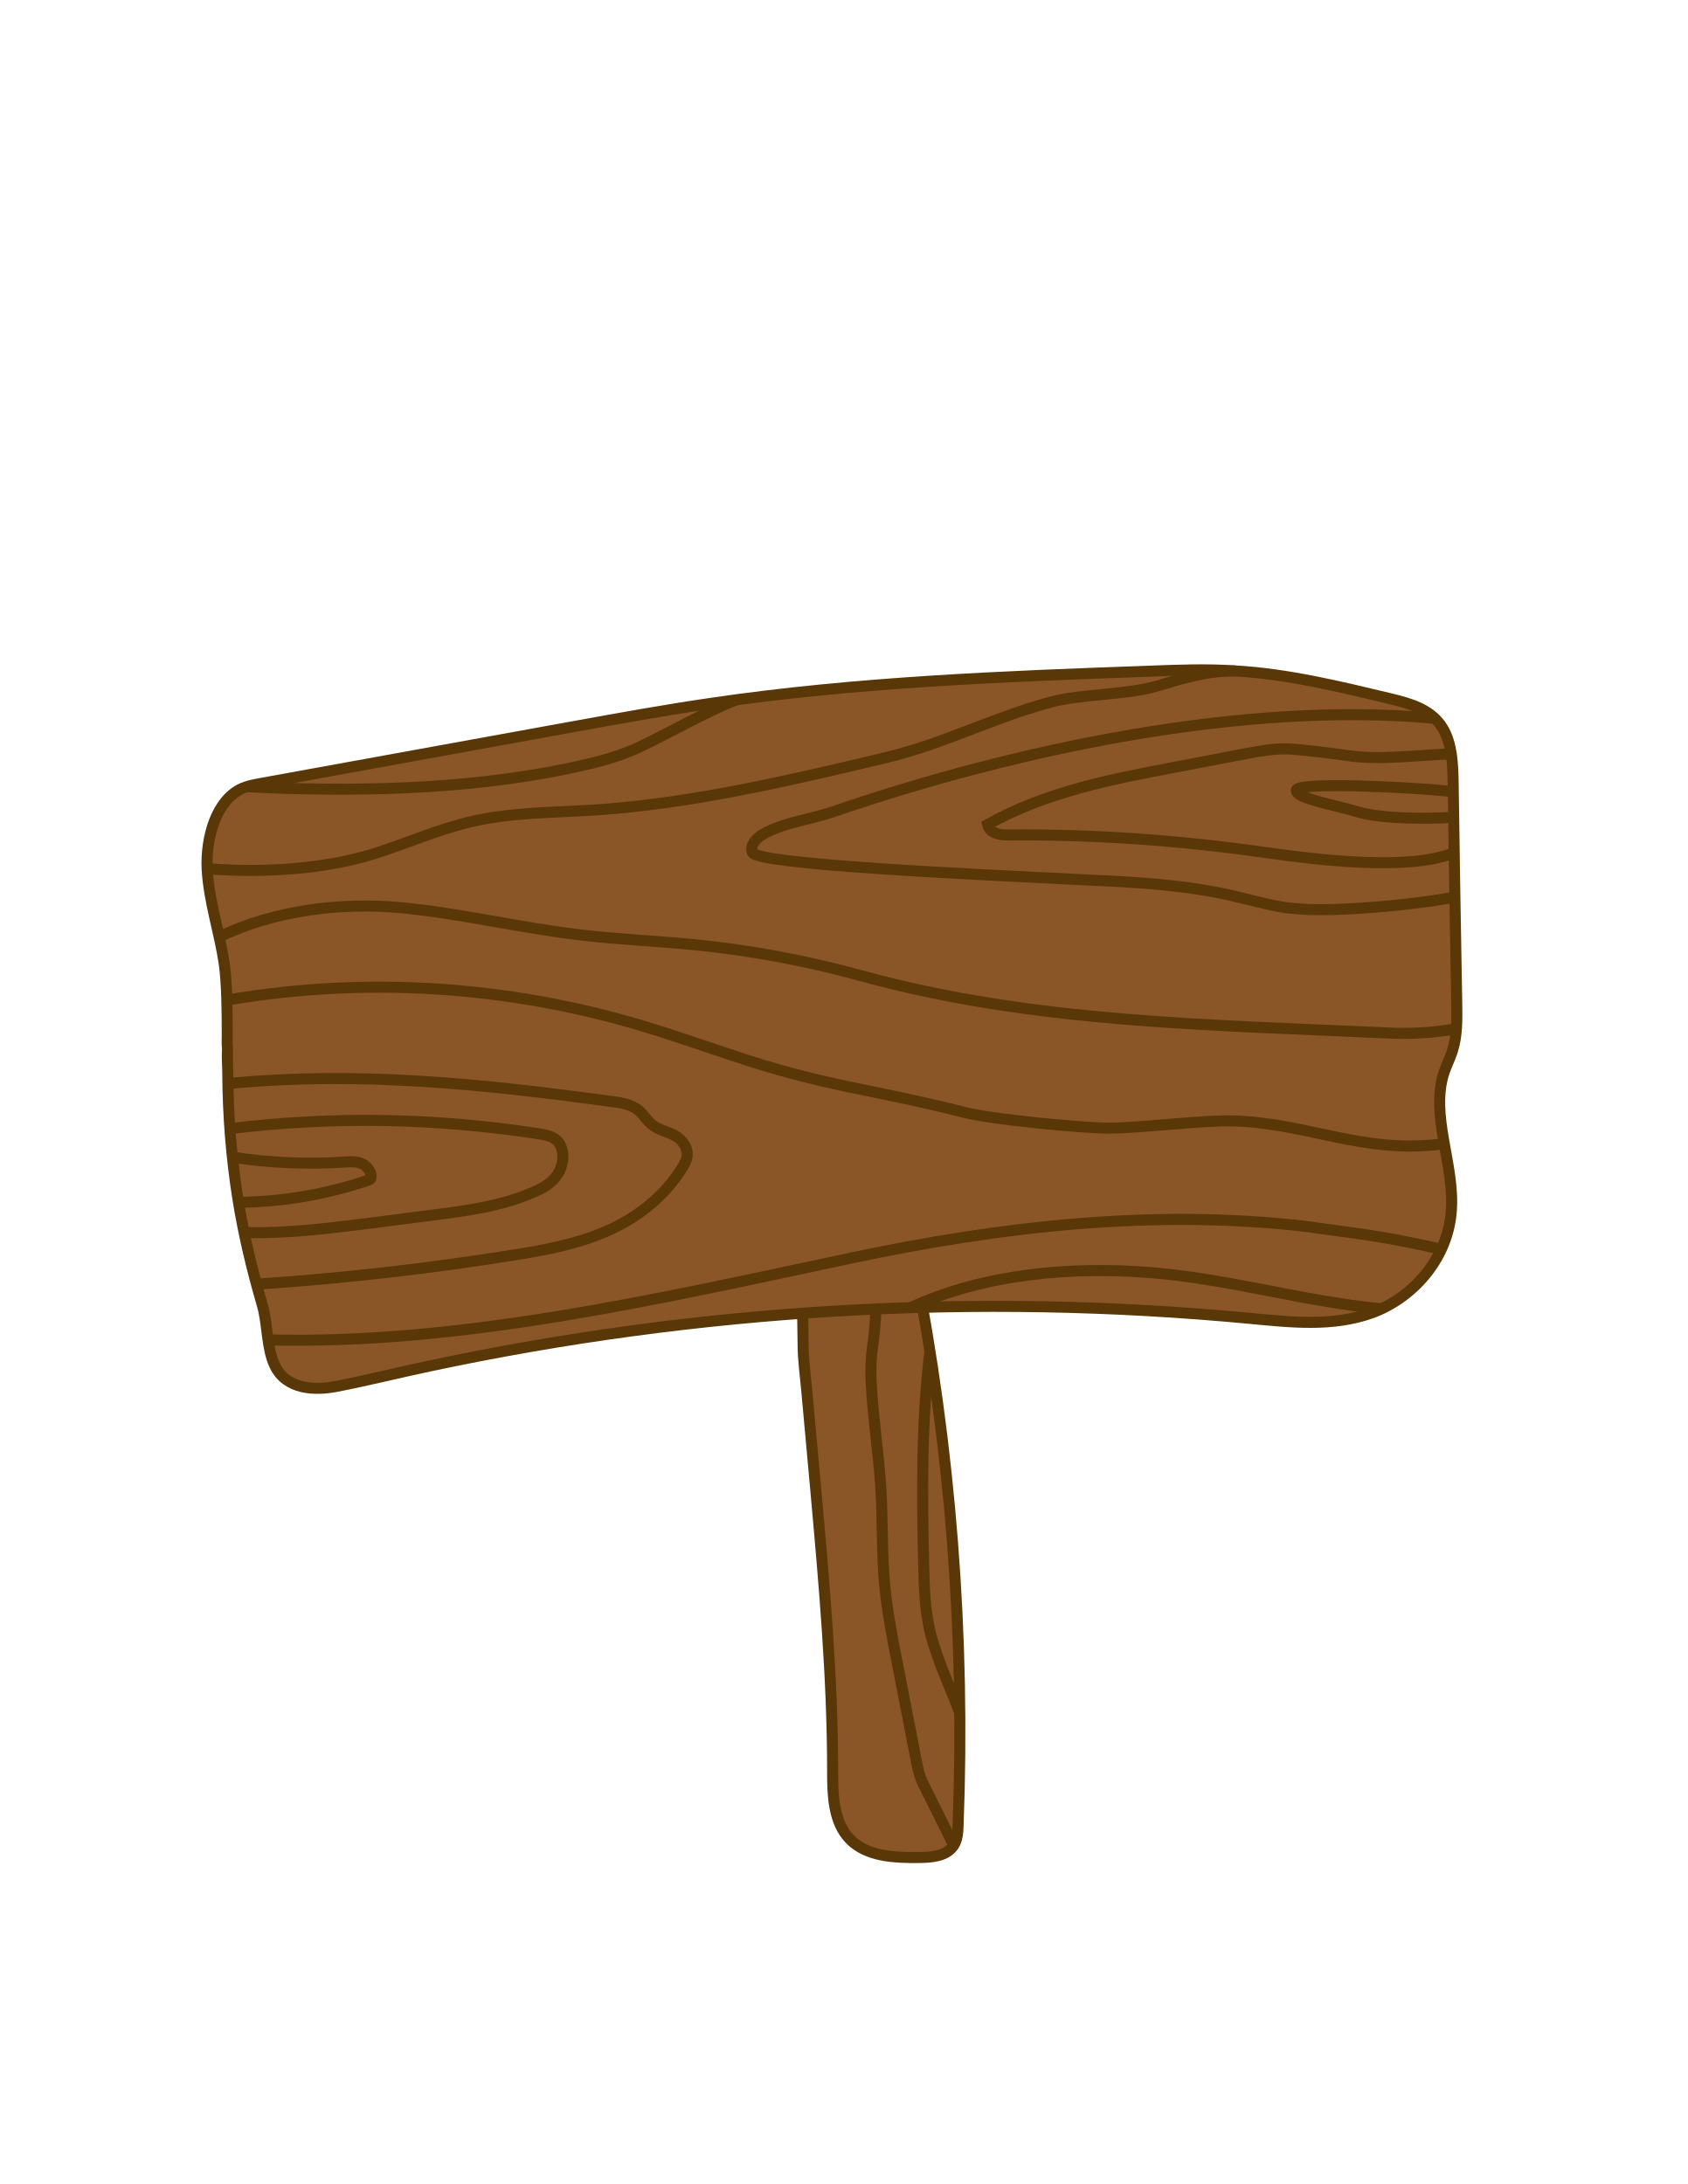
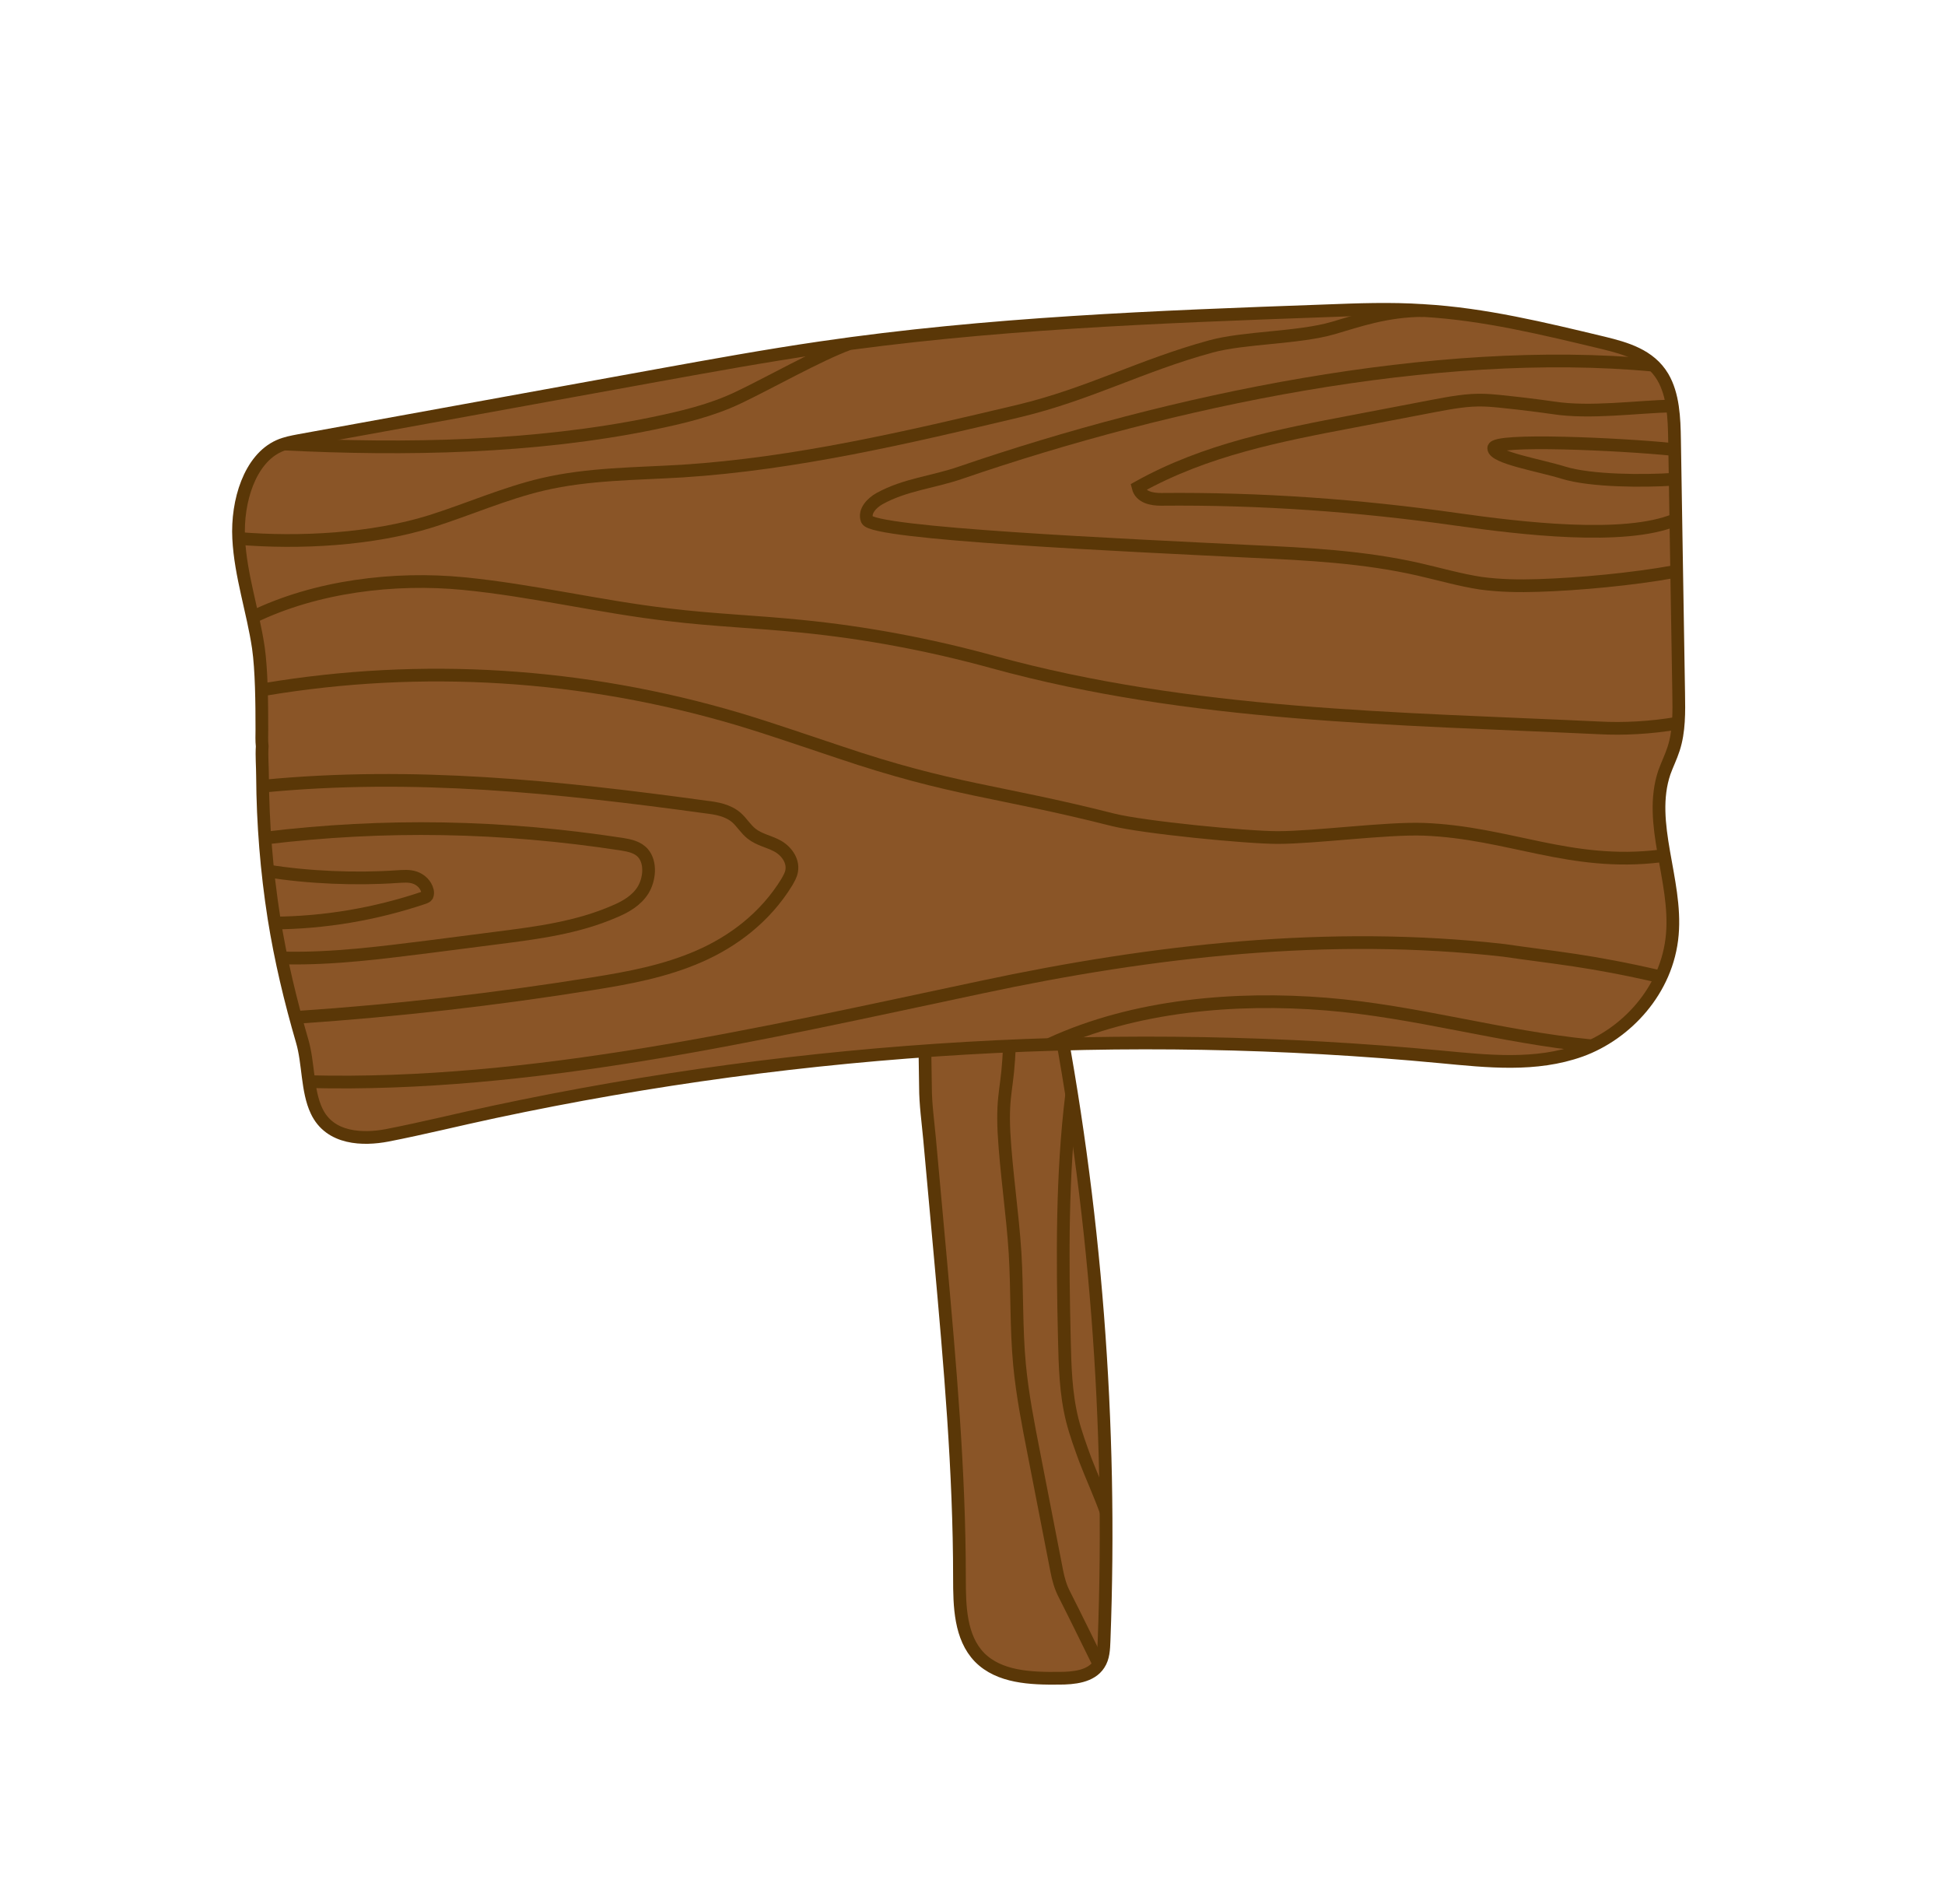
- <svg xmlns="http://www.w3.org/2000/svg" version="1.1" x="0px" y="0px" viewBox="0 0 612 792" style="enable-background:new 0 0 612 792;" xml:space="preserve">
+ <svg xmlns="http://www.w3.org/2000/svg" version="1.1" x="0px" y="0px" viewBox="0 0 612 599" style="enable-background:new 0 0 612 599;" xml:space="preserve">
  <style type="text/css">
	.st0{fill:#8A5527;stroke:#5A3707;stroke-width:4;stroke-miterlimit:10;}
	.st1{fill:none;stroke:#5A3707;stroke-width:4;stroke-miterlimit:10;}
</style>
  <g id="Layer_1">
</g>
  <g id="Layer_2">
-     <path class="st0" d="M295.9,541.4c3,33.5,6,67.1,6,100.7c0,8.8,0.2,18.6,6.3,24.9c6.2,6.3,16.1,6.7,25,6.6c4.6,0,10.1-0.5,12.6-4.4   c1.4-2.1,1.5-4.8,1.6-7.4c2.6-68.3-2.7-136.9-15.9-203.9c-13.5,0-27-0.1-40.4-0.1c-0.5,0,0.1,26.5,0.1,29.7c0,5.5,0.8,11,1.3,16.5   c0.5,5.9,1.1,11.7,1.6,17.6C294.7,528.3,295.3,534.8,295.9,541.4z" />
-     <path class="st0" d="M82.4,375.1c0-8.3-0.1-18.7-1.1-25.7c-1.7-11.5-5.6-22.7-6.2-34.4c-0.5-11.7,3.5-25,12.7-29.1   c2-0.9,4.2-1.3,6.3-1.7c37.6-6.8,75.2-13.7,112.8-20.5c17.1-3.1,34.1-6.2,51.3-8.7c52.6-7.7,105.6-9.7,158.6-11.6   c10.3-0.4,20.7-0.8,31.1-0.1c19.1,1.1,37.9,5.7,56.7,10.2c6.9,1.7,14.5,3.8,18.6,10.7c3.3,5.6,3.6,12.9,3.7,19.8   c0.4,26.6,0.8,53.2,1.3,79.7c0.1,5.9,0.2,12-1.6,17.5c-0.8,2.5-2,4.9-2.9,7.4c-5.4,16,4,33.8,2.5,51c-1.5,17.7-14.7,31.4-28.8,36.5   c-14.2,5.1-29.3,3.4-44.1,2c-99.3-9.4-199.6-3.6-297.7,17.3c-11.3,2.4-22.5,5.2-33.8,7.4c-7.4,1.4-18,1.3-22.2-7.7   c-3-6.3-2.5-15.1-4.5-21.9c-3.7-12.7-6.8-25.6-8.9-38.8c-2.3-14.7-3.5-29.6-3.6-44.6c0-3-0.3-6.3-0.1-9.4   C82.3,378.6,82.4,376.9,82.4,375.1" />
-     <path class="st1" d="M84.1,419.6c12.9,2.1,27.9,2.7,40.9,1.8c1.8-0.1,3.7-0.3,5.5,0.3c1.8,0.6,3.5,2.1,4,4.2c0.1,0.5,0.1,1-0.1,1.5   c-0.2,0.3-0.6,0.5-0.9,0.6c-15.4,5.2-31.4,7.9-47.4,8" />
-     <path class="st1" d="M89.7,447c15.3,0.3,30.5-1.7,45.7-3.6c7-0.9,14-1.8,21-2.7c12.5-1.6,25.2-3.2,37.1-8.4   c3.3-1.4,6.7-3.3,8.8-6.6c2.1-3.4,2.6-8.6,0.1-11.6c-1.7-2-4.3-2.5-6.7-2.9c-37.9-5.8-74.5-6.5-112.5-1.9" />
-     <path class="st1" d="M94.4,465.6c30.8-2.1,61.5-5.6,92-10.5c11.3-1.8,22.7-3.9,33.5-8.6c10.8-4.7,20.9-12.3,27.7-23.4   c0.6-1.1,1.3-2.2,1.5-3.5c0.6-3.4-1.9-6.5-4.6-7.9s-5.6-1.9-8-3.8c-1.8-1.4-3.1-3.6-4.8-5.1c-2.7-2.3-6.2-2.9-9.6-3.3   c-46.7-6.4-92-11.1-138.9-6.6" />
-     <path class="st1" d="M330.4,474.1c26.6-12.3,58.5-14.9,86.9-12.6c28.4,2.3,54.8,10.3,83.2,13.1" />
-     <path class="st1" d="M97,485.9c70.4,1.8,142.3-15,211.7-29.7c54.3-11.5,109.6-17.8,164.5-11.5c16.4,2.4,26.7,3.1,49.2,8.3" />
-     <path class="st1" d="M79.4,339.8c20.1-9.8,44.8-12.7,66.4-10.6s42.9,7.3,64.5,9.8c13.8,1.7,27.8,2.2,41.6,3.6   c20.4,2,40.6,5.8,60.6,11.3c62.1,17.1,127.1,17.7,190.7,20.7c7.6,0.4,16,0,24.8-1.5" />
-     <path class="st1" d="M75.1,315c19.1,1.6,41.9,0.4,60.5-5.4c11.7-3.7,23.2-8.8,35.1-11.6c14.5-3.4,29.3-3.3,44.1-4.2   c35.6-2.3,70.8-10.6,105.8-18.9c22.1-5.3,38.4-14.3,60.4-20.3c10.6-2.9,27.5-2.6,38.5-5.8c7.6-2.2,16.7-5.5,28.4-5.5" />
-     <path class="st1" d="M89.5,285.3c37.9,1.9,78.6,1.2,116-6.5c9.1-1.9,18.2-4,26.8-8.1c9.3-4.4,25.2-13.4,34.7-16.9" />
-     <path class="st1" d="M526.4,296.4c-9,0.6-25.8,0.6-34.5-2.1c-7.4-2.3-21.9-4.7-21.9-7.7c0-3.1,39.7-1.3,56.4,0.4" />
-     <path class="st1" d="M526.4,273.4c-11.7,0.3-26.1,2.4-37.7,0.6c-4-0.6-17.5-2.3-21.6-2.4c-5.3-0.2-10.6,0.8-15.9,1.8   c-8.4,1.6-16.7,3.2-25.1,4.8c-23.2,4.4-46.7,8.9-68,20.8c0.8,3.2,4.4,3.8,7.2,3.8c31.1-0.3,62.2,1.9,93.1,6.3   c19.8,2.8,52.8,6.8,68.8,0.1" />
-     <path class="st1" d="M520.2,260.5c-68.7-6.4-151.7,11.1-217.9,33.8c-8.6,3-17.5,3.7-25.6,8.2c-2.3,1.3-4.9,3.9-3.9,6.6   c1.3,4.4,80.8,8,121.3,10c17.5,0.8,35,1.7,52.2,5.6c6.6,1.5,13.1,3.4,19.7,4.4c6,0.8,12,0.9,18,0.7c12.9-0.4,29.8-2,42.5-4.3" />
-     <path class="st1" d="M83.3,362.5c49.5-8.3,100.3-5.1,148.9,9.3c10.7,3.2,21.2,6.9,31.8,10.4c36.1,12.2,49.4,12,86.1,21.3   c9.5,2.4,42.2,5.6,51.9,5.6c11.9,0,33.9-3,45.9-2.6c26.9,1,46.2,11.9,74.6,8.4" />
-     <path class="st1" d="M317.6,474.4c-0.4,13.7-2.3,14.7-1.7,27.4c0.7,12.7,2.7,25.4,3.5,38.1c0.7,11.7,0.3,23.4,1.4,35.1   c0.9,9.4,2.7,18.6,4.5,27.8c2.4,12.3,4.8,24.7,7.2,37c0.5,2.6,1.2,5.1,2.4,7.4c3.4,6.7,7.6,15.3,10.9,22" />
-     <path class="st1" d="M337.2,490c-3.1,25.2-2.9,51.5-2.3,76.7c0.2,8.6,0.4,17.3,2.5,25.7c1.1,4.3,2.6,8.4,4.1,12.5   c1.8,4.7,4.8,11.4,6.5,16.2" />
+     <path class="st0" d="M295.9,395.8c3,33.5,6,67.1,6,100.7c0,8.8,0.2,18.6,6.3,24.9c6.2,6.3,16.1,6.7,25,6.6c4.6,0,10.1-0.5,12.6-4.4   c1.4-2.1,1.5-4.8,1.6-7.4c2.6-68.3-2.7-136.9-15.9-203.9c-13.5,0-27-0.1-40.4-0.1c-0.5,0,0.1,26.5,0.1,29.7c0,5.5,0.8,11,1.3,16.5   c0.5,5.9,1.1,11.7,1.6,17.6C294.7,382.7,295.3,389.2,295.9,395.8z" />
+     <path class="st0" d="M82.4,229.5c0-8.3-0.1-18.7-1.1-25.7c-1.7-11.5-5.6-22.7-6.2-34.4s3.5-25,12.7-29.1c2-0.9,4.2-1.3,6.3-1.7   c37.6-6.8,75.2-13.7,112.8-20.5c17.1-3.1,34.2-6.2,51.3-8.7c52.6-7.7,105.6-9.7,158.6-11.6c10.4-0.4,20.7-0.8,31.1-0.1   c19.1,1.1,37.9,5.7,56.7,10.2c6.9,1.7,14.5,3.8,18.6,10.7c3.3,5.6,3.6,12.9,3.7,19.8c0.4,26.6,0.9,53.2,1.3,79.7   c0.1,5.9,0.2,12-1.6,17.5c-0.8,2.5-2,4.9-2.9,7.4c-5.4,16,4,33.8,2.5,51c-1.5,17.7-14.7,31.4-28.8,36.5c-14.2,5.1-29.3,3.4-44.1,2   c-99.3-9.4-199.6-3.6-297.7,17.3c-11.3,2.4-22.5,5.2-33.8,7.4c-7.4,1.4-18,1.3-22.2-7.7c-3-6.3-2.5-15.1-4.5-21.9   c-3.7-12.7-6.8-25.6-8.9-38.8c-2.3-14.7-3.5-29.6-3.6-44.6c0-3-0.3-6.3-0.1-9.4C82.3,233,82.4,231.3,82.4,229.5" />
+     <path class="st1" d="M84.1,274c12.9,2.1,27.9,2.7,40.9,1.8c1.8-0.1,3.7-0.3,5.5,0.3c1.8,0.6,3.5,2.1,4,4.2c0.1,0.5,0.1,1-0.1,1.5   c-0.2,0.3-0.6,0.5-0.9,0.6c-15.4,5.2-31.4,7.9-47.4,8" />
+     <path class="st1" d="M89.7,301.4c15.3,0.3,30.5-1.7,45.7-3.6c7-0.9,14-1.8,21-2.7c12.5-1.6,25.2-3.2,37.1-8.4   c3.3-1.4,6.7-3.3,8.8-6.6c2.1-3.4,2.6-8.6,0.1-11.6c-1.7-2-4.3-2.5-6.7-2.9c-37.9-5.8-74.5-6.5-112.5-1.9" />
+     <path class="st1" d="M94.4,320c30.8-2.1,61.5-5.6,92-10.5c11.3-1.8,22.7-3.9,33.5-8.6s20.9-12.3,27.7-23.4c0.6-1.1,1.3-2.2,1.5-3.5   c0.6-3.4-1.9-6.5-4.6-7.9c-2.6-1.4-5.6-1.9-8-3.8c-1.8-1.4-3.1-3.6-4.8-5.1c-2.7-2.3-6.2-2.9-9.6-3.3c-46.7-6.4-92-11.1-138.9-6.6" />
+     <path class="st1" d="M330.4,328.5c26.6-12.3,58.5-14.9,86.9-12.6c28.4,2.3,54.8,10.3,83.2,13.1" />
+     <path class="st1" d="M97,340.3c70.4,1.8,142.3-15,211.7-29.7C363,299,418.4,292.8,473.2,299c16.4,2.4,26.7,3.1,49.2,8.3" />
+     <path class="st1" d="M79.4,194.2c20.1-9.8,44.8-12.7,66.4-10.6c21.6,2.1,42.9,7.3,64.5,9.8c13.8,1.7,27.8,2.2,41.6,3.6   c20.4,2,40.6,5.8,60.6,11.3c62.1,17.1,127.1,17.7,190.7,20.7c7.6,0.4,16,0,24.8-1.5" />
+     <path class="st1" d="M75.1,169.4c19.1,1.6,41.9,0.4,60.5-5.4c11.7-3.7,23.2-8.8,35.1-11.6c14.5-3.4,29.3-3.3,44.1-4.2   c35.6-2.3,70.8-10.6,105.8-18.9c22.1-5.3,38.4-14.3,60.4-20.3c10.6-2.9,27.5-2.6,38.5-5.8c7.6-2.2,16.7-5.5,28.4-5.5" />
+     <path class="st1" d="M89.5,139.7c37.9,1.9,78.6,1.2,116-6.5c9.1-1.9,18.2-4,26.8-8.1c9.3-4.4,25.2-13.4,34.7-16.9" />
+     <path class="st1" d="M526.4,150.8c-9,0.6-25.8,0.6-34.5-2.1c-7.4-2.3-21.9-4.7-21.9-7.7c0-3.1,39.7-1.3,56.4,0.4" />
+     <path class="st1" d="M526.4,127.7c-11.7,0.3-26.1,2.4-37.7,0.6c-4-0.6-17.5-2.3-21.6-2.4c-5.3-0.2-10.6,0.8-15.9,1.8   c-8.4,1.6-16.7,3.2-25.1,4.8c-23.2,4.4-46.7,8.9-68,20.8c0.8,3.2,4.4,3.8,7.2,3.8c31.1-0.3,62.2,1.9,93.1,6.3   c19.8,2.8,52.8,6.8,68.8,0.1" />
+     <path class="st1" d="M520.2,114.9c-68.7-6.4-151.7,11.1-217.9,33.8c-8.6,3-17.5,3.7-25.6,8.2c-2.3,1.3-4.9,3.9-3.9,6.6   c1.3,4.4,80.8,8,121.3,10c17.5,0.8,35,1.7,52.2,5.6c6.6,1.5,13.1,3.4,19.7,4.4c6,0.8,12,0.9,18,0.7c12.9-0.4,29.8-2,42.5-4.3" />
+     <path class="st1" d="M83.3,216.9c49.5-8.3,100.3-5.1,148.9,9.3c10.7,3.2,21.2,6.9,31.8,10.4c36.1,12.2,49.4,12,86.1,21.3   c9.5,2.4,42.2,5.6,51.9,5.6c11.9,0,33.9-3,45.9-2.6c26.9,1,46.2,11.9,74.6,8.4" />
+     <path class="st1" d="M317.6,328.8c-0.4,13.7-2.3,14.7-1.7,27.4c0.7,12.7,2.7,25.4,3.5,38.1c0.7,11.7,0.3,23.4,1.4,35.1   c0.9,9.4,2.7,18.6,4.5,27.8c2.4,12.3,4.8,24.7,7.2,37c0.5,2.6,1.2,5.1,2.4,7.4c3.4,6.7,7.6,15.3,10.9,22" />
+     <path class="st1" d="M337.2,344.4c-3.1,25.2-2.9,51.5-2.3,76.7c0.2,8.6,0.4,17.3,2.5,25.7c1.1,4.3,2.6,8.4,4.1,12.5   c1.8,4.7,4.8,11.4,6.5,16.2" />
  </g>
</svg>
